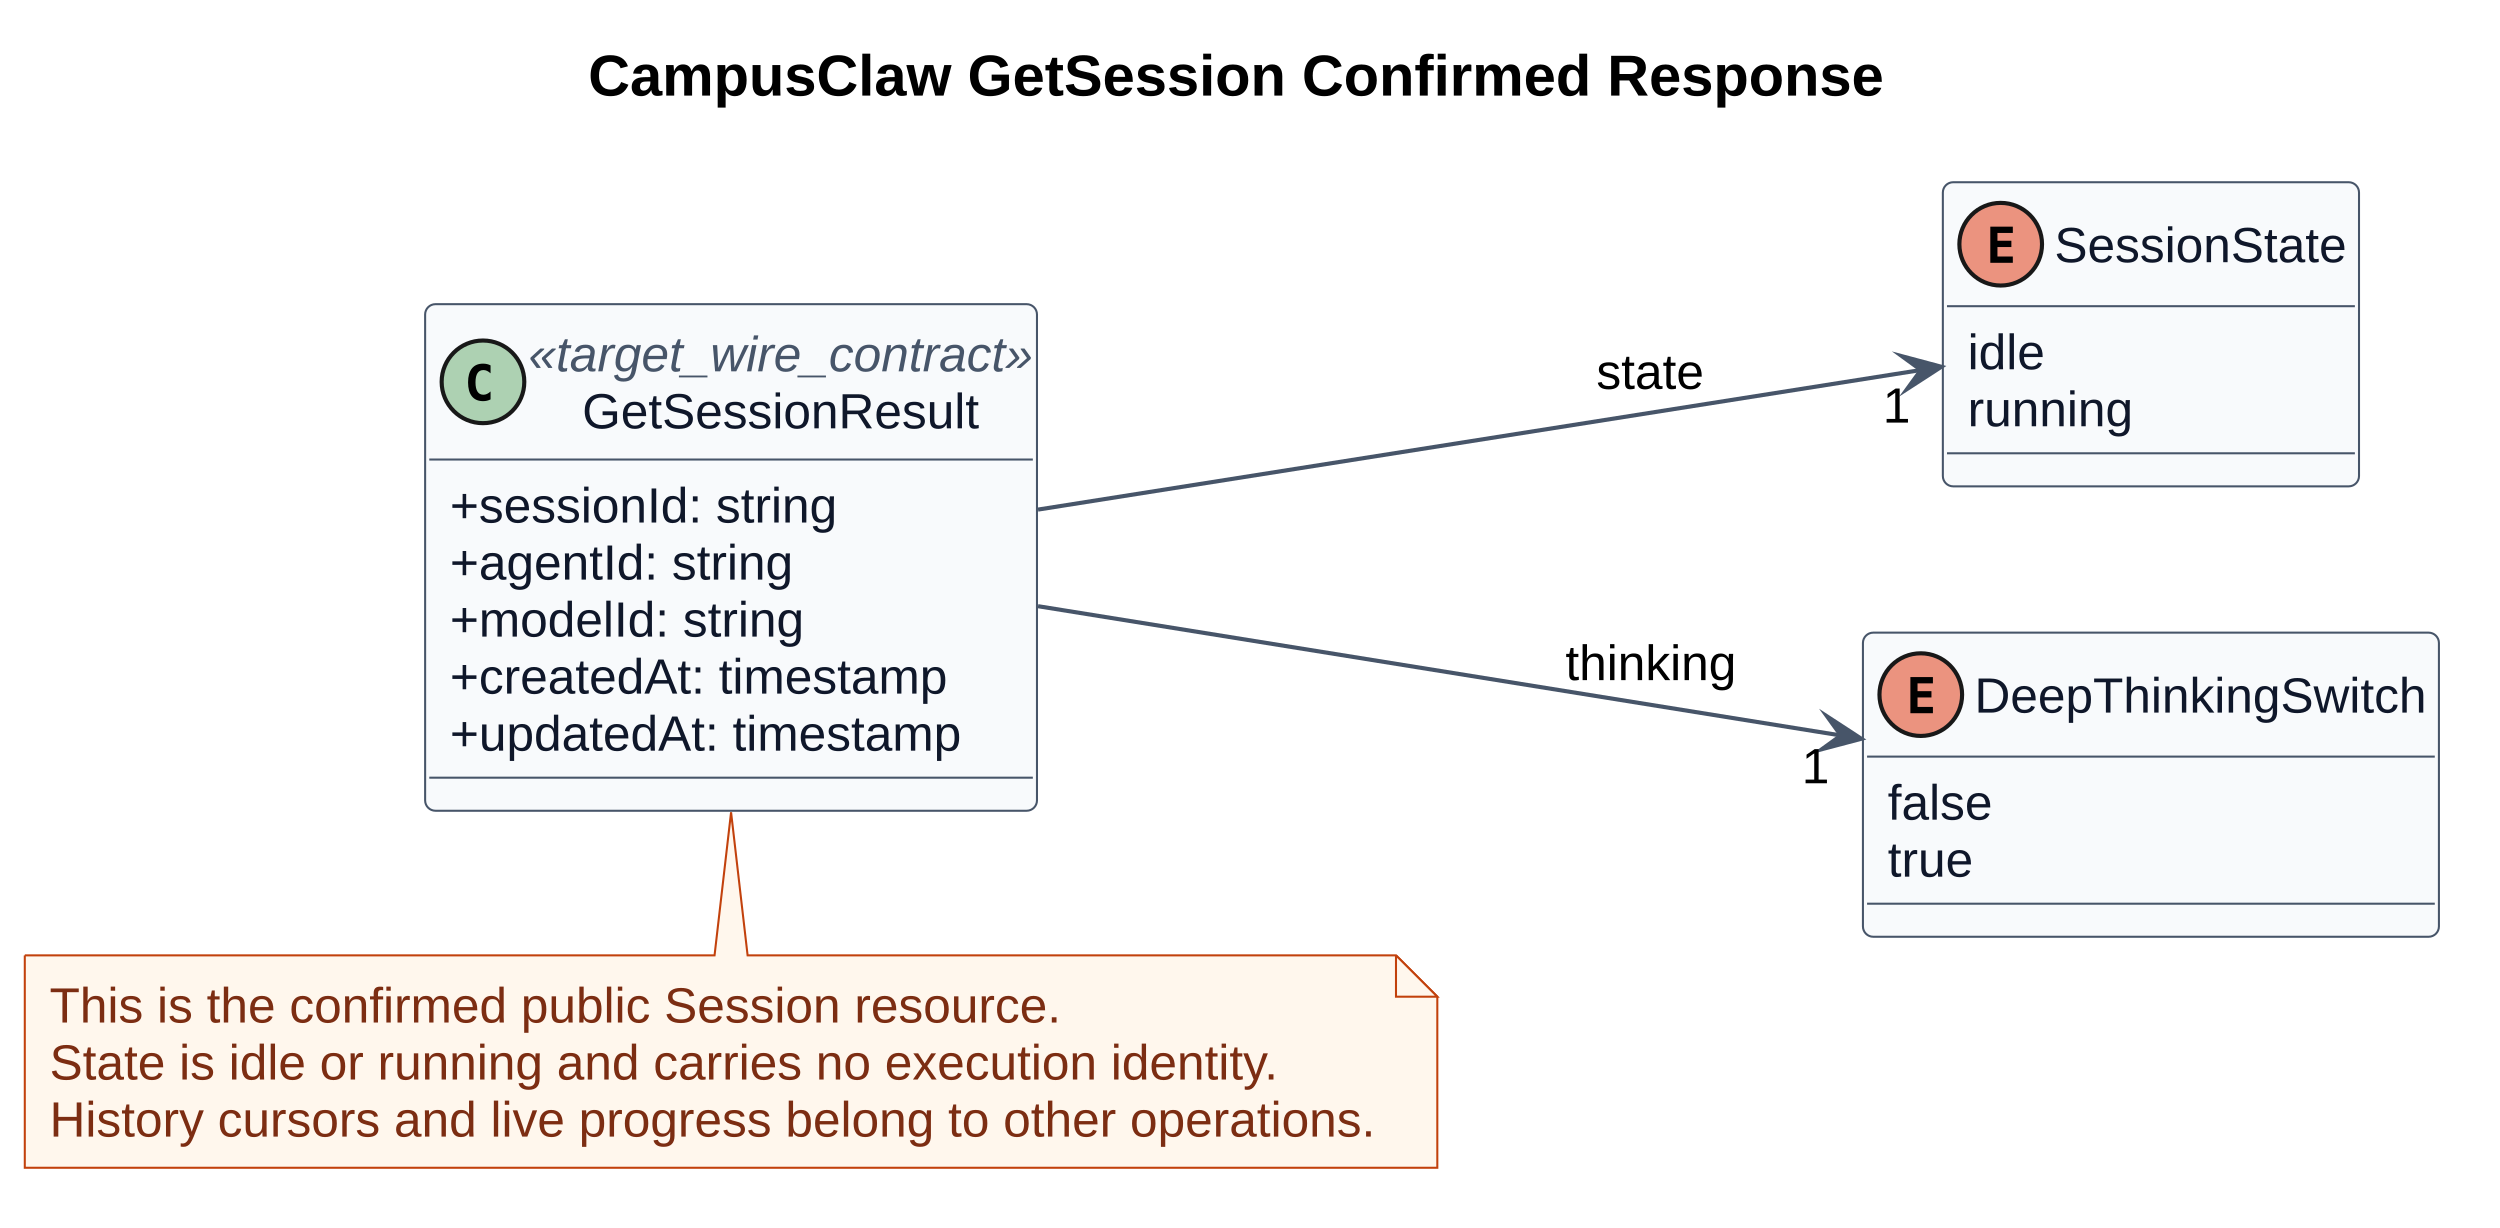
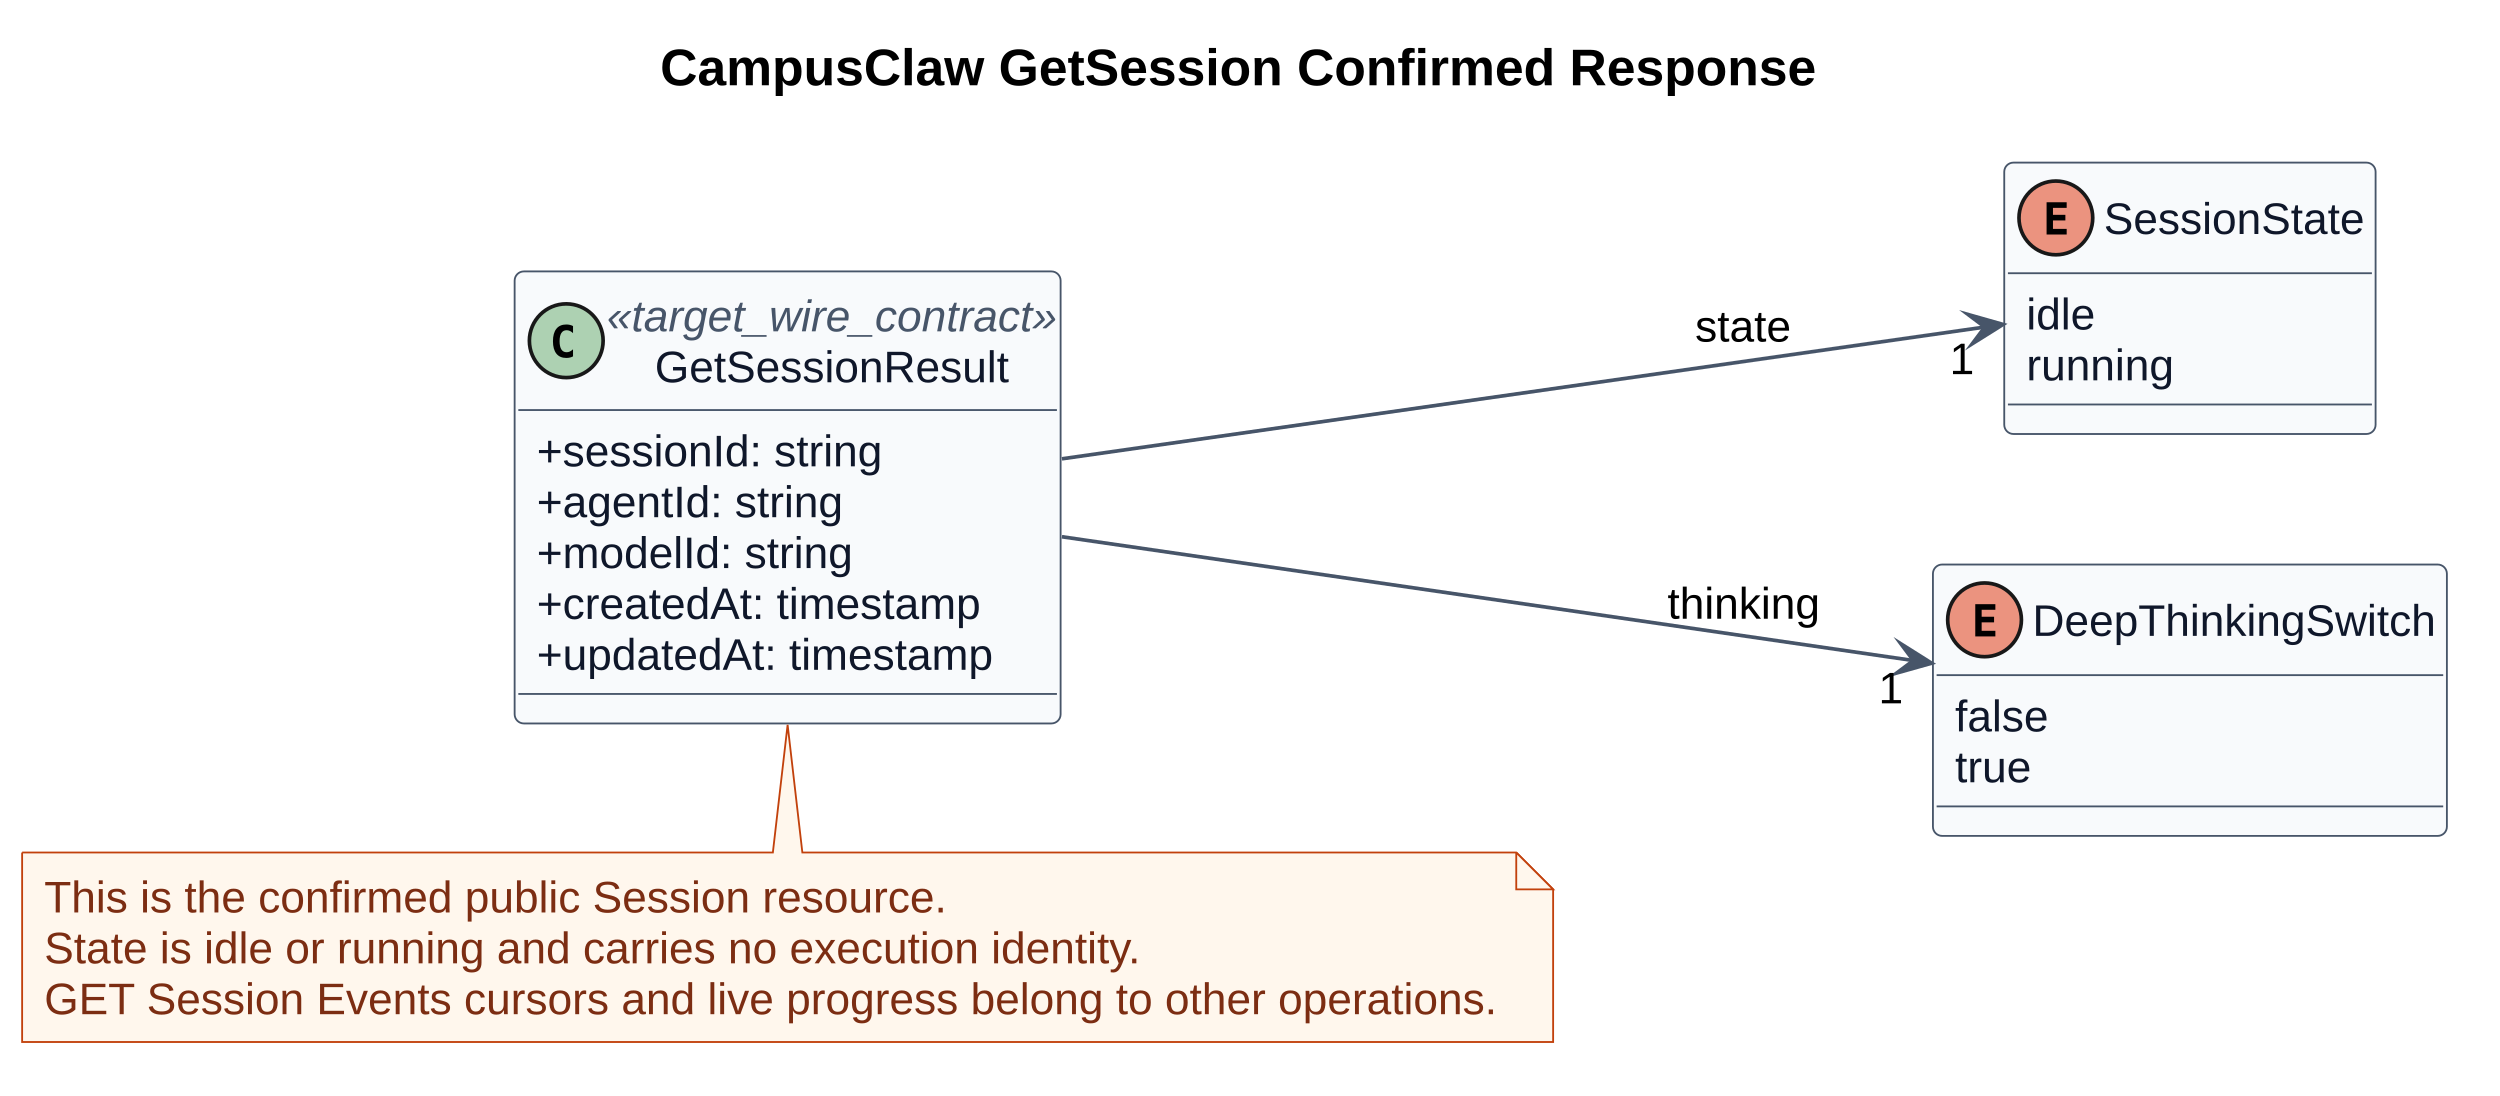
- <svg xmlns="http://www.w3.org/2000/svg" contentStyleType="text/css" data-diagram-type="CLASS" height="297px" preserveAspectRatio="none" style="width:605px;height:297px;background:#FFFFFF;" version="1.1" viewBox="0 0 605 297" width="605px" zoomAndPan="magnify">
+ <svg xmlns="http://www.w3.org/2000/svg" contentStyleType="text/css" data-diagram-type="CLASS" height="297px" preserveAspectRatio="none" style="width:678px;height:297px;background:#FFFFFF;" version="1.1" viewBox="0 0 678 297" width="678px" zoomAndPan="magnify">
  <defs />
  <g>
    <g class="title" data-source-line="648">
-       <text fill="#000000" font-family="Arial" font-size="14" font-weight="700" lengthAdjust="spacing" textLength="313.517" x="142.351" y="23.132">CampusClaw GetSession Confirmed Response</text>
+       <text fill="#000000" font-family="Arial" font-size="14" font-weight="700" lengthAdjust="spacing" textLength="313.517" x="179.041" y="23.132">CampusClaw GetSession Confirmed Response</text>
    </g>
    <g class="entity" data-qualified-name="GetSessionResult" data-source-line="690" id="ent0001">
-       <rect fill="#F8FAFC" height="122.592" rx="2.5" ry="2.5" style="stroke:#475569;stroke-width:0.5;" width="148.068" x="102.88" y="73.609" />
-       <ellipse cx="116.88" cy="92.407" fill="#ADD1B2" rx="10" ry="10" style="stroke:#181818;stroke-width:1;" />
-       <path d="M118.714,96.656 Q118.304,96.866 117.853,96.972 Q117.401,97.077 116.903,97.077 Q115.134,97.077 114.202,95.911 Q113.271,94.745 113.271,92.542 Q113.271,90.333 114.202,89.167 Q115.134,88.001 116.903,88.001 Q117.401,88.001 117.859,88.107 Q118.316,88.212 118.714,88.423 L118.714,90.345 Q118.269,89.935 117.85,89.744 Q117.431,89.554 116.986,89.554 Q116.036,89.554 115.553,90.307 Q115.07,91.06 115.07,92.542 Q115.07,94.019 115.553,94.772 Q116.036,95.525 116.986,95.525 Q117.431,95.525 117.85,95.334 Q118.269,95.144 118.714,94.734 Z " fill="#000000" />
-       <text fill="#475569" font-family="Arial" font-size="12" font-style="italic" lengthAdjust="spacing" textLength="122.068" x="127.88" y="89.865">«target_wire_contract»</text>
-       <text fill="#0F172A" font-family="Arial" font-size="12" lengthAdjust="spacing" textLength="96.047" x="140.891" y="103.663">GetSessionResult</text>
-       <line style="stroke:#475569;stroke-width:0.5;" x1="103.88" x2="249.948" y1="111.206" y2="111.206" />
-       <text fill="#0F172A" font-family="Arial" font-size="12" lengthAdjust="spacing" textLength="93.715" x="108.88" y="126.462">+sessionId: string</text>
-       <text fill="#0F172A" font-family="Arial" font-size="12" lengthAdjust="spacing" textLength="83.057" x="108.88" y="140.261">+agentId: string</text>
-       <text fill="#0F172A" font-family="Arial" font-size="12" lengthAdjust="spacing" textLength="85.711" x="108.88" y="154.06">+modelId: string</text>
-       <text fill="#0F172A" font-family="Arial" font-size="12" lengthAdjust="spacing" textLength="120.387" x="108.88" y="167.859">+createdAt: timestamp</text>
-       <text fill="#0F172A" font-family="Arial" font-size="12" lengthAdjust="spacing" textLength="123.738" x="108.88" y="181.657">+updatedAt: timestamp</text>
-       <line style="stroke:#475569;stroke-width:0.5;" x1="103.88" x2="249.948" y1="188.2" y2="188.2" />
+       <rect fill="#F8FAFC" height="122.592" rx="2.5" ry="2.5" style="stroke:#475569;stroke-width:0.5;" width="148.068" x="139.57" y="73.609" />
+       <ellipse cx="153.57" cy="92.407" fill="#ADD1B2" rx="10" ry="10" style="stroke:#181818;stroke-width:1;" />
+       <path d="M155.404,96.656 Q154.994,96.866 154.543,96.972 Q154.091,97.077 153.593,97.077 Q151.824,97.077 150.892,95.911 Q149.961,94.745 149.961,92.542 Q149.961,90.333 150.892,89.167 Q151.824,88.001 153.593,88.001 Q154.091,88.001 154.548,88.107 Q155.006,88.212 155.404,88.423 L155.404,90.345 Q154.959,89.935 154.54,89.744 Q154.121,89.554 153.675,89.554 Q152.726,89.554 152.243,90.307 Q151.76,91.06 151.76,92.542 Q151.76,94.019 152.243,94.772 Q152.726,95.525 153.675,95.525 Q154.121,95.525 154.54,95.334 Q154.959,95.144 155.404,94.734 Z " fill="#000000" />
+       <text fill="#475569" font-family="Arial" font-size="12" font-style="italic" lengthAdjust="spacing" textLength="122.068" x="164.57" y="89.865">«target_wire_contract»</text>
+       <text fill="#0F172A" font-family="Arial" font-size="12" lengthAdjust="spacing" textLength="96.047" x="177.581" y="103.663">GetSessionResult</text>
+       <line style="stroke:#475569;stroke-width:0.5;" x1="140.57" x2="286.638" y1="111.206" y2="111.206" />
+       <text fill="#0F172A" font-family="Arial" font-size="12" lengthAdjust="spacing" textLength="93.715" x="145.57" y="126.462">+sessionId: string</text>
+       <text fill="#0F172A" font-family="Arial" font-size="12" lengthAdjust="spacing" textLength="83.057" x="145.57" y="140.261">+agentId: string</text>
+       <text fill="#0F172A" font-family="Arial" font-size="12" lengthAdjust="spacing" textLength="85.711" x="145.57" y="154.06">+modelId: string</text>
+       <text fill="#0F172A" font-family="Arial" font-size="12" lengthAdjust="spacing" textLength="120.387" x="145.57" y="167.859">+createdAt: timestamp</text>
+       <text fill="#0F172A" font-family="Arial" font-size="12" lengthAdjust="spacing" textLength="123.738" x="145.57" y="181.657">+updatedAt: timestamp</text>
+       <line style="stroke:#475569;stroke-width:0.5;" x1="140.57" x2="286.638" y1="188.2" y2="188.2" />
    </g>
    <g class="entity" data-qualified-name="SessionState" data-source-line="698" id="ent0002">
-       <rect fill="#F8FAFC" height="73.598" rx="2.5" ry="2.5" style="stroke:#475569;stroke-width:0.5;" width="100.711" x="470.17" y="44.099" />
-       <ellipse cx="484.17" cy="59.099" fill="#EB937F" rx="10" ry="10" style="stroke:#181818;stroke-width:1;" />
-       <path d="M487.104,63.599 L481.654,63.599 L481.654,54.851 L487.104,54.851 L487.104,56.374 L483.383,56.374 L483.383,58.261 L486.752,58.261 L486.752,59.784 L483.383,59.784 L483.383,62.075 L487.104,62.075 Z " fill="#000000" />
-       <text fill="#0F172A" font-family="Arial" font-size="12" lengthAdjust="spacing" textLength="70.711" x="497.17" y="63.455">SessionState</text>
-       <line style="stroke:#475569;stroke-width:0.5;" x1="471.17" x2="569.881" y1="74.099" y2="74.099" />
-       <text fill="#0F172A" font-family="Arial" font-size="12" lengthAdjust="spacing" textLength="18.68" x="476.17" y="89.355">idle</text>
-       <text fill="#0F172A" font-family="Arial" font-size="12" lengthAdjust="spacing" textLength="40.031" x="476.17" y="103.153">running</text>
-       <line style="stroke:#475569;stroke-width:0.5;" x1="471.17" x2="569.881" y1="109.696" y2="109.696" />
+       <rect fill="#F8FAFC" height="73.598" rx="2.5" ry="2.5" style="stroke:#475569;stroke-width:0.5;" width="100.711" x="543.55" y="44.099" />
+       <ellipse cx="557.55" cy="59.099" fill="#EB937F" rx="10" ry="10" style="stroke:#181818;stroke-width:1;" />
+       <path d="M560.484,63.599 L555.034,63.599 L555.034,54.851 L560.484,54.851 L560.484,56.374 L556.763,56.374 L556.763,58.261 L560.132,58.261 L560.132,59.784 L556.763,59.784 L556.763,62.075 L560.484,62.075 Z " fill="#000000" />
+       <text fill="#0F172A" font-family="Arial" font-size="12" lengthAdjust="spacing" textLength="70.711" x="570.55" y="63.455">SessionState</text>
+       <line style="stroke:#475569;stroke-width:0.5;" x1="544.55" x2="643.261" y1="74.099" y2="74.099" />
+       <text fill="#0F172A" font-family="Arial" font-size="12" lengthAdjust="spacing" textLength="18.68" x="549.55" y="89.355">idle</text>
+       <text fill="#0F172A" font-family="Arial" font-size="12" lengthAdjust="spacing" textLength="40.031" x="549.55" y="103.153">running</text>
+       <line style="stroke:#475569;stroke-width:0.5;" x1="544.55" x2="643.261" y1="109.696" y2="109.696" />
    </g>
    <g class="entity" data-qualified-name="DeepThinkingSwitch" data-source-line="703" id="ent0003">
-       <rect fill="#F8FAFC" height="73.598" rx="2.5" ry="2.5" style="stroke:#475569;stroke-width:0.5;" width="139.389" x="450.83" y="153.099" />
-       <ellipse cx="464.83" cy="168.099" fill="#EB937F" rx="10" ry="10" style="stroke:#181818;stroke-width:1;" />
-       <path d="M467.764,172.599 L462.314,172.599 L462.314,163.851 L467.764,163.851 L467.764,165.374 L464.043,165.374 L464.043,167.261 L467.412,167.261 L467.412,168.784 L464.043,168.784 L464.043,171.075 L467.764,171.075 Z " fill="#000000" />
-       <text fill="#0F172A" font-family="Arial" font-size="12" lengthAdjust="spacing" textLength="109.389" x="477.83" y="172.455">DeepThinkingSwitch</text>
-       <line style="stroke:#475569;stroke-width:0.5;" x1="451.83" x2="589.219" y1="183.099" y2="183.099" />
-       <text fill="#0F172A" font-family="Arial" font-size="12" lengthAdjust="spacing" textLength="25.348" x="456.83" y="198.355">false</text>
-       <text fill="#0F172A" font-family="Arial" font-size="12" lengthAdjust="spacing" textLength="20.678" x="456.83" y="212.153">true</text>
-       <line style="stroke:#475569;stroke-width:0.5;" x1="451.83" x2="589.219" y1="218.696" y2="218.696" />
+       <rect fill="#F8FAFC" height="73.598" rx="2.5" ry="2.5" style="stroke:#475569;stroke-width:0.5;" width="139.389" x="524.21" y="153.099" />
+       <ellipse cx="538.21" cy="168.099" fill="#EB937F" rx="10" ry="10" style="stroke:#181818;stroke-width:1;" />
+       <path d="M541.144,172.599 L535.694,172.599 L535.694,163.851 L541.144,163.851 L541.144,165.374 L537.423,165.374 L537.423,167.261 L540.792,167.261 L540.792,168.784 L537.423,168.784 L537.423,171.075 L541.144,171.075 Z " fill="#000000" />
+       <text fill="#0F172A" font-family="Arial" font-size="12" lengthAdjust="spacing" textLength="109.389" x="551.21" y="172.455">DeepThinkingSwitch</text>
+       <line style="stroke:#475569;stroke-width:0.5;" x1="525.21" x2="662.599" y1="183.099" y2="183.099" />
+       <text fill="#0F172A" font-family="Arial" font-size="12" lengthAdjust="spacing" textLength="25.348" x="530.21" y="198.355">false</text>
+       <text fill="#0F172A" font-family="Arial" font-size="12" lengthAdjust="spacing" textLength="20.678" x="530.21" y="212.153">true</text>
+       <line style="stroke:#475569;stroke-width:0.5;" x1="525.21" x2="662.599" y1="218.696" y2="218.696" />
    </g>
    <g class="entity" data-qualified-name="GMN6" data-source-line="712" id="ent0007">
-       <path d="M6,231.199 L6,282.595 A0,0 0 0 0 6,282.595 L347.83,282.595 A0,0 0 0 0 347.83,282.595 L347.83,241.199 L337.83,231.199 L180.92,231.199 L176.92,196.569 L172.92,231.199 L6,231.199 A0,0 0 0 0 6,231.199" fill="#FFF7ED" style="stroke:#C2410C;stroke-width:0.5;" />
-       <path d="M337.83,231.199 L337.83,241.199 L347.83,241.199 L337.83,231.199" fill="#FFF7ED" style="stroke:#C2410C;stroke-width:0.5;" />
+       <path d="M6,231.199 L6,282.595 A0,0 0 0 0 6,282.595 L421.207,282.595 A0,0 0 0 0 421.207,282.595 L421.207,241.199 L411.207,231.199 L217.6,231.199 L213.6,196.569 L209.6,231.199 L6,231.199 A0,0 0 0 0 6,231.199" fill="#FFF7ED" style="stroke:#C2410C;stroke-width:0.5;" />
+       <path d="M411.207,231.199 L411.207,241.199 L421.207,241.199 L411.207,231.199" fill="#FFF7ED" style="stroke:#C2410C;stroke-width:0.5;" />
      <text fill="#7C2D12" font-family="Arial" font-size="12" lengthAdjust="spacing" textLength="244.775" x="12" y="247.454">This is the confirmed public Session resource.</text>
      <text fill="#7C2D12" font-family="Arial" font-size="12" lengthAdjust="spacing" textLength="298.172" x="12" y="261.253">State is idle or running and carries no execution identity.</text>
-       <text fill="#7C2D12" font-family="Arial" font-size="12" lengthAdjust="spacing" textLength="320.83" x="12" y="275.052">History cursors and live progress belong to other operations.</text>
+       <text fill="#7C2D12" font-family="Arial" font-size="12" lengthAdjust="spacing" textLength="394.207" x="12" y="275.052">GET Session Events cursors and live progress belong to other operations.</text>
    </g>
    <g class="link" data-entity-1="ent0001" data-entity-2="ent0002" data-link-type="dependency" data-source-line="708" id="lnk4">
-       <path codeLine="708" d="M251.2,123.319 C317.17,112.889 407.391,98.63 464.871,89.54" fill="none" id="GetSessionResult-to-SessionState" style="stroke:#475569;stroke-width:1;" />
-       <polygon fill="#475569" points="469.81,88.759,460.296,86.213,464.871,89.54,461.545,94.115,469.81,88.759" style="stroke:#475569;stroke-width:1;stroke-linejoin:miter;stroke-miterlimit:10;" />
-       <text fill="#000000" font-family="Arial" font-size="12" lengthAdjust="spacing" textLength="26.016" x="386.33" y="94.115">state</text>
-       <text fill="#000000" font-family="Arial" font-size="12" lengthAdjust="spacing" textLength="6.674" x="455.636" y="102.275">1</text>
+       <path codeLine="708" d="M287.99,124.429 C363.19,113.689 473.12,97.995 538.28,88.695" fill="none" id="GetSessionResult-to-SessionState" style="stroke:#475569;stroke-width:1;" />
+       <polygon fill="#475569" points="543.23,87.989,533.755,85.3,538.28,88.695,534.885,93.22,543.23,87.989" style="stroke:#475569;stroke-width:1;stroke-linejoin:miter;stroke-miterlimit:10;" />
+       <text fill="#000000" font-family="Arial" font-size="12" lengthAdjust="spacing" textLength="26.016" x="459.71" y="92.635">state</text>
+       <text fill="#000000" font-family="Arial" font-size="12" lengthAdjust="spacing" textLength="6.674" x="528.729" y="101.474">1</text>
    </g>
    <g class="link" data-entity-1="ent0001" data-entity-2="ent0003" data-link-type="dependency" data-source-line="709" id="lnk5">
-       <path codeLine="709" d="M251.2,146.699 C310.21,156.199 387.634,168.664 445.504,177.984" fill="none" id="GetSessionResult-to-DeepThinkingSwitch" style="stroke:#475569;stroke-width:1;" />
-       <polygon fill="#475569" points="450.44,178.779,442.19,173.399,445.504,177.984,440.918,181.297,450.44,178.779" style="stroke:#475569;stroke-width:1;stroke-linejoin:miter;stroke-miterlimit:10;" />
-       <text fill="#000000" font-family="Arial" font-size="12" lengthAdjust="spacing" textLength="41.361" x="378.83" y="164.584">thinking</text>
-       <text fill="#000000" font-family="Arial" font-size="12" lengthAdjust="spacing" textLength="6.674" x="436.029" y="189.547">1</text>
+       <path codeLine="709" d="M287.99,145.569 C356.21,155.489 452.122,169.429 518.912,179.139" fill="none" id="GetSessionResult-to-DeepThinkingSwitch" style="stroke:#475569;stroke-width:1;" />
+       <polygon fill="#475569" points="523.86,179.859,515.529,174.605,518.912,179.139,514.378,182.522,523.86,179.859" style="stroke:#475569;stroke-width:1;stroke-linejoin:miter;stroke-miterlimit:10;" />
+       <text fill="#000000" font-family="Arial" font-size="12" lengthAdjust="spacing" textLength="41.361" x="452.21" y="167.794">thinking</text>
+       <text fill="#000000" font-family="Arial" font-size="12" lengthAdjust="spacing" textLength="6.674" x="509.453" y="190.751">1</text>
    </g>
  </g>
</svg>
